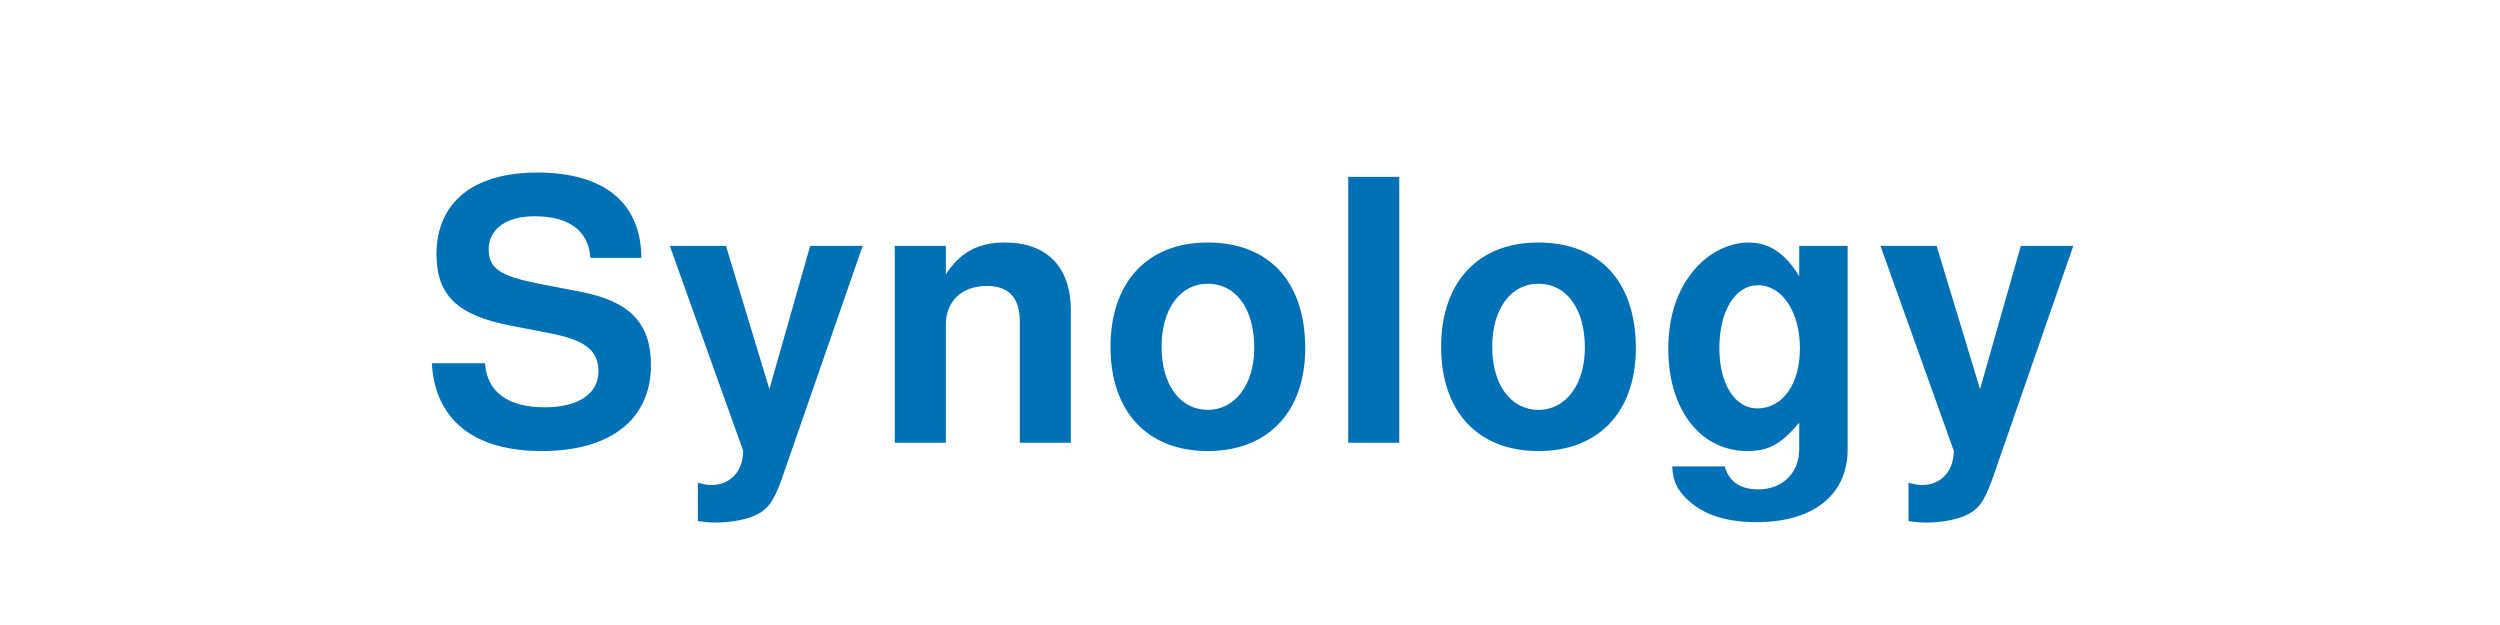
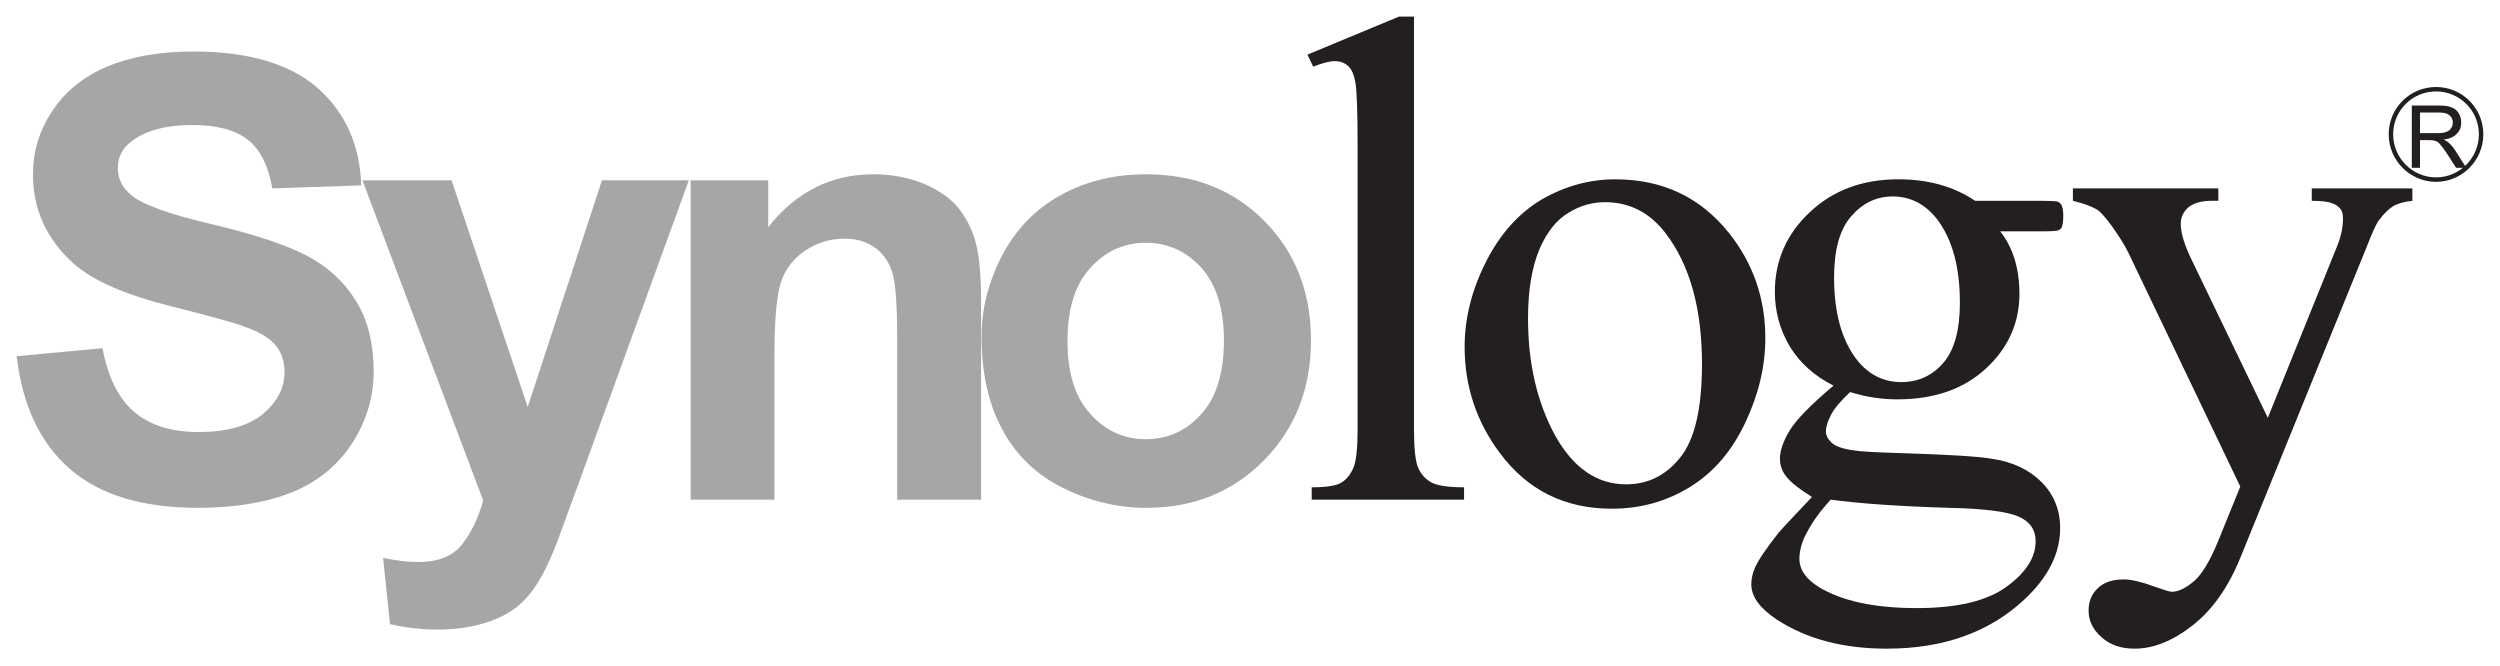
- <svg xmlns="http://www.w3.org/2000/svg" viewBox="0 0 384 96">
-   <text x="192" y="68" text-anchor="middle" font-family="Helvetica, Arial, sans-serif" font-weight="700" font-size="56" letter-spacing="0.5" fill="#0071B6">Synology</text>
+ <svg xmlns="http://www.w3.org/2000/svg" width="300" height="79.84" viewBox="0 0 300 79.84" version="1.1">
+   <g transform="translate(-311.0469,-470.3965)">
+     <g transform="matrix(2.986132,0,0,-2.986132,195.2811,2130.626)">
+       <g transform="translate(39.4376,541.665)">
+         <path style="fill:#a7a5a6;fill-opacity:1;fill-rule:nonzero;stroke:none" d="m 0,0 3.45,0.323 c 0.213,-1.158 0.635,-2.012 1.27,-2.558 0.638,-0.542 1.5,-0.812 2.583,-0.812 1.144,0 2.008,0.245 2.595,0.726 0.58,0.492 0.867,1.053 0.867,1.695 0,0.417 -0.123,0.78 -0.364,1.072 C 10.156,0.733 9.73,0.993 9.124,1.199 8.705,1.359 7.757,1.614 6.28,1.989 4.375,2.458 3.037,3.045 2.276,3.734 1.196,4.714 0.654,5.908 0.654,7.306 c 0,0.9 0.249,1.751 0.765,2.527 0.506,0.788 1.244,1.387 2.205,1.803 0.958,0.4 2.105,0.609 3.472,0.609 2.209,0 3.872,-0.489 4.994,-1.461 1.119,-0.99 1.702,-2.289 1.757,-3.919 L 10.275,6.745 C 10.117,7.635 9.801,8.291 9.295,8.693 8.799,9.092 8.048,9.292 7.054,9.292 6.023,9.292 5.213,9.08 4.633,8.648 4.253,8.37 4.066,8.013 4.066,7.557 4.066,7.132 4.24,6.782 4.594,6.483 5.039,6.097 6.132,5.704 7.86,5.3 9.592,4.888 10.868,4.462 11.694,4.021 12.522,3.58 13.173,2.979 13.641,2.212 c 0.464,-0.748 0.706,-1.704 0.706,-2.827 0,-1.012 -0.284,-1.97 -0.845,-2.851 -0.561,-0.881 -1.357,-1.547 -2.382,-1.98 -1.029,-0.421 -2.308,-0.646 -3.84,-0.646 -2.231,0 -3.949,0.521 -5.143,1.564 C 0.945,-3.491 0.232,-1.98 0,0" />
+       </g>
+       <g transform="translate(53.3329,548.733)">
+         <path style="fill:#a7a5a6;fill-opacity:1;fill-rule:nonzero;stroke:none" d="M 0,0 3.582,0 6.642,-9.109 9.624,0 13.115,0 8.628,-12.336 7.806,-14.587 c -0.297,-0.751 -0.577,-1.32 -0.845,-1.714 -0.268,-0.402 -0.577,-0.726 -0.925,-0.967 -0.355,-0.239 -0.784,-0.432 -1.284,-0.569 -0.512,-0.139 -1.086,-0.216 -1.728,-0.216 -0.647,0 -1.286,0.077 -1.915,0.216 l -0.28,2.665 c 0.525,-0.111 1.002,-0.166 1.425,-0.166 0.78,0 1.361,0.23 1.734,0.689 0.377,0.472 0.665,1.068 0.864,1.782 L 0,0 z" />
+       </g>
+       <g transform="translate(78.1938,535.901)">
+         <path style="fill:#a7a5a6;fill-opacity:1;fill-rule:nonzero;stroke:none" d="m 0,0 -3.373,0 0,6.532 c 0,1.376 -0.07,2.263 -0.219,2.673 -0.148,0.405 -0.377,0.721 -0.709,0.947 -0.326,0.223 -0.726,0.336 -1.183,0.336 -0.593,0 -1.119,-0.164 -1.593,-0.487 C -7.551,9.682 -7.87,9.259 -8.044,8.737 -8.215,8.201 -8.305,7.228 -8.305,5.791 l 0,-5.791 -3.366,0 0,12.832 3.118,0 0,-1.879 c 1.122,1.421 2.53,2.123 4.229,2.123 0.755,0 1.438,-0.138 2.061,-0.396 0.622,-0.278 1.096,-0.612 1.408,-1.035 0.317,-0.419 0.539,-0.893 0.665,-1.418 C -0.065,9.704 0,8.936 0,7.951 L 0,0 z" />
+       </g>
+       <g transform="translate(81.6659,542.281)">
+         <path style="fill:#a7a5a6;fill-opacity:1;fill-rule:nonzero;stroke:none" d="M 0,0 C 0,-1.281 0.3,-2.26 0.909,-2.924 1.516,-3.609 2.26,-3.95 3.15,-3.95 c 0.89,0 1.635,0.341 2.241,1.026 0.596,0.664 0.896,1.654 0.896,2.94 0,1.268 -0.3,2.237 -0.896,2.908 C 4.785,3.595 4.04,3.943 3.15,3.943 2.26,3.943 1.516,3.595 0.909,2.924 0.3,2.253 0,1.273 0,0 m -3.453,0.171 c 0,1.138 0.281,2.218 0.835,3.279 0.554,1.051 1.341,1.857 2.36,2.417 1.019,0.557 2.157,0.828 3.411,0.828 1.944,0 3.531,-0.628 4.768,-1.888 1.241,-1.261 1.864,-2.854 1.864,-4.775 0,-1.941 -0.628,-3.543 -1.88,-4.822 -1.25,-1.272 -2.83,-1.919 -4.729,-1.919 -1.174,0 -2.293,0.271 -3.363,0.802 -1.067,0.532 -1.877,1.31 -2.431,2.341 -0.554,1.02 -0.835,2.267 -0.835,3.737" />
+       </g>
+       <g transform="translate(95.59,555.312)">
+         <path style="fill:#231f20;fill-opacity:1;fill-rule:nonzero;stroke:none" d="m 0,0 0,-16.567 c 0,-0.79 0.058,-1.313 0.169,-1.563 0.116,-0.262 0.289,-0.455 0.524,-0.586 0.239,-0.131 0.681,-0.199 1.319,-0.199 l 0,-0.496 -6.122,0 0,0.496 c 0.574,0 0.964,0.059 1.184,0.184 0.202,0.123 0.366,0.31 0.485,0.587 0.12,0.271 0.175,0.796 0.175,1.577 l 0,11.305 c 0,1.423 -0.029,2.293 -0.09,2.622 -0.058,0.326 -0.162,0.544 -0.297,0.66 -0.139,0.123 -0.312,0.191 -0.523,0.191 -0.228,0 -0.522,-0.084 -0.873,-0.223 L -4.282,-1.527 -0.605,0 0,0 z" />
+       </g>
+       <g transform="translate(103.261,547.855)">
+         <path style="fill:#231f20;fill-opacity:1;fill-rule:nonzero;stroke:none" d="m 0,0 c -0.484,0 -0.967,-0.125 -1.454,-0.419 -0.487,-0.289 -0.883,-0.783 -1.184,-1.493 -0.299,-0.724 -0.45,-1.64 -0.45,-2.764 0,-1.817 0.367,-3.366 1.085,-4.693 0.726,-1.304 1.677,-1.969 2.857,-1.969 0.89,0 1.615,0.372 2.183,1.09 0.577,0.724 0.865,1.969 0.865,3.742 0,2.216 -0.478,3.947 -1.433,5.22 C 1.822,-0.421 0.999,0 0,0 m 0.419,0.919 c 1.899,0 3.418,-0.719 4.568,-2.157 0.974,-1.225 1.461,-2.633 1.461,-4.223 0,-1.122 -0.264,-2.254 -0.803,-3.394 -0.539,-1.144 -1.277,-2.009 -2.225,-2.589 -0.944,-0.583 -1.989,-0.874 -3.146,-0.874 -1.892,0 -3.392,0.751 -4.501,2.246 -0.938,1.26 -1.409,2.68 -1.409,4.257 0,1.148 0.284,2.279 0.851,3.405 0.575,1.14 1.322,1.969 2.254,2.524 0.929,0.532 1.912,0.805 2.95,0.805" />
+       </g>
+       <g transform="translate(114.826,548.085)">
+         <path style="fill:#231f20;fill-opacity:1;fill-rule:nonzero;stroke:none" d="m 0,0 c -0.671,0 -1.225,-0.28 -1.681,-0.813 -0.45,-0.532 -0.673,-1.331 -0.673,-2.437 0,-1.424 0.306,-2.528 0.919,-3.318 0.473,-0.594 1.064,-0.891 1.783,-0.891 0.686,0 1.254,0.263 1.692,0.777 0.442,0.515 0.661,1.317 0.661,2.413 0,1.442 -0.306,2.56 -0.928,3.37 C 1.305,-0.31 0.718,0 0,0 m -2.489,-12.184 c -0.416,-0.45 -0.726,-0.883 -0.942,-1.29 -0.216,-0.38 -0.316,-0.753 -0.316,-1.078 0,-0.447 0.258,-0.82 0.784,-1.146 0.909,-0.555 2.221,-0.844 3.934,-0.844 1.63,0 2.829,0.289 3.61,0.863 0.78,0.568 1.164,1.176 1.164,1.825 0,0.461 -0.232,0.796 -0.697,0.996 -0.474,0.201 -1.408,0.317 -2.815,0.346 -2.046,0.061 -3.624,0.18 -4.722,0.328 m 0.112,4.581 c -0.76,0.387 -1.338,0.896 -1.75,1.563 -0.403,0.675 -0.607,1.407 -0.607,2.21 0,1.238 0.459,2.306 1.387,3.182 0.932,0.889 2.125,1.338 3.576,1.338 1.185,0 2.214,-0.28 3.084,-0.864 l 2.642,0 c 0.393,0 0.618,-0.013 0.686,-0.035 C 6.7,-0.239 6.74,-0.28 6.773,-0.325 6.825,-0.41 6.856,-0.555 6.856,-0.761 6.856,-0.999 6.831,-1.174 6.786,-1.257 6.758,-1.303 6.712,-1.345 6.641,-1.363 6.573,-1.39 6.348,-1.402 5.951,-1.402 l -1.628,0 c 0.516,-0.657 0.771,-1.497 0.771,-2.519 0,-1.16 -0.451,-2.162 -1.336,-2.985 -0.89,-0.829 -2.082,-1.248 -3.571,-1.248 -0.619,0 -1.249,0.091 -1.896,0.294 -0.38,-0.358 -0.639,-0.656 -0.767,-0.915 -0.139,-0.266 -0.207,-0.482 -0.207,-0.657 0,-0.167 0.074,-0.31 0.229,-0.463 0.145,-0.141 0.442,-0.248 0.877,-0.307 0.248,-0.047 0.89,-0.082 1.902,-0.111 1.866,-0.059 3.079,-0.13 3.627,-0.223 0.845,-0.117 1.522,-0.435 2.025,-0.936 0.503,-0.505 0.754,-1.122 0.754,-1.859 0,-1.013 -0.483,-1.978 -1.443,-2.87 -1.407,-1.313 -3.251,-1.971 -5.524,-1.971 -1.747,0 -3.224,0.385 -4.429,1.175 -0.681,0.455 -1.016,0.922 -1.016,1.416 0,0.209 0.049,0.432 0.142,0.65 0.151,0.342 0.464,0.79 0.934,1.391 0.062,0.086 0.52,0.573 1.361,1.465 -0.468,0.294 -0.802,0.542 -0.992,0.772 -0.195,0.223 -0.294,0.48 -0.294,0.759 0,0.324 0.125,0.695 0.38,1.12 0.258,0.435 0.851,1.047 1.773,1.821" />
+       </g>
+       <g transform="translate(122.069,548.41)">
+         <path style="fill:#231f20;fill-opacity:1;fill-rule:nonzero;stroke:none" d="m 0,0 5.845,0 0,-0.5 -0.283,0 c -0.413,0 -0.719,-0.096 -0.925,-0.265 -0.204,-0.183 -0.303,-0.403 -0.303,-0.66 0,-0.362 0.145,-0.849 0.451,-1.474 l 3.047,-6.322 2.789,6.907 c 0.154,0.38 0.232,0.744 0.232,1.121 0,0.162 -0.039,0.281 -0.096,0.361 -0.075,0.097 -0.188,0.183 -0.343,0.236 C 10.262,-0.535 9.986,-0.5 9.599,-0.5 l 0,0.5 4.043,0 0,-0.5 c -0.336,-0.035 -0.596,-0.112 -0.777,-0.219 -0.185,-0.113 -0.384,-0.312 -0.6,-0.605 -0.084,-0.132 -0.246,-0.475 -0.468,-1.049 l -5.064,-12.46 c -0.494,-1.215 -1.139,-2.123 -1.941,-2.742 -0.8,-0.624 -1.571,-0.922 -2.312,-0.922 -0.539,0 -0.98,0.144 -1.332,0.462 -0.345,0.305 -0.518,0.658 -0.518,1.063 0,0.378 0.124,0.673 0.376,0.91 0.251,0.241 0.603,0.348 1.039,0.348 0.303,0 0.719,-0.098 1.238,-0.291 0.364,-0.125 0.596,-0.205 0.69,-0.205 0.274,0 0.567,0.148 0.896,0.428 0.322,0.278 0.648,0.822 0.974,1.623 l 0.883,2.176 -4.498,9.4 C 2.091,-2.298 1.871,-1.95 1.574,-1.528 1.345,-1.213 1.158,-0.997 1.013,-0.88 0.803,-0.744 0.464,-0.612 0,-0.5 L 0,0 z" />
+       </g>
+       <g transform="translate(136.017,550.631)">
+         <path style="fill:#231f20;fill-opacity:1;fill-rule:nonzero;stroke:none" d="M 0,0 0.705,0 C 0.854,0 0.974,0.009 1.057,0.052 1.144,0.07 1.206,0.132 1.25,0.197 1.299,0.269 1.319,0.346 1.319,0.426 1.319,0.539 1.277,0.635 1.189,0.713 1.106,0.788 0.97,0.826 0.79,0.826 L 0,0.826 0,0 z m -0.329,-1.393 0,2.502 1.099,0 c 0.223,0 0.39,-0.028 0.51,-0.08 C 1.4,0.988 1.482,0.91 1.554,0.803 1.625,0.681 1.656,0.555 1.656,0.426 1.656,0.242 1.602,0.093 1.482,-0.023 1.373,-0.148 1.196,-0.229 0.957,-0.261 1.048,-0.303 1.112,-0.348 1.154,-0.384 1.25,-0.471 1.341,-0.58 1.425,-0.709 l 0.435,-0.684 -0.41,0 -0.332,0.517 C 1.022,-0.735 0.941,-0.612 0.879,-0.535 0.812,-0.45 0.764,-0.4 0.712,-0.357 0.666,-0.328 0.616,-0.316 0.564,-0.3 0.526,-0.289 0.461,-0.283 0.376,-0.283 l -0.376,0 0,-1.11 -0.329,0 z" />
+       </g>
+       <g transform="translate(138.473,550.583)">
+         <path style="fill:none;stroke:#231f20;stroke-width:0.179;stroke-linecap:butt;stroke-linejoin:miter;stroke-miterlimit:4;stroke-opacity:1;stroke-dasharray:none" d="m 0,0 c 0,-0.999 -0.813,-1.821 -1.809,-1.821 -1.003,0 -1.815,0.822 -1.815,1.821 0,1.006 0.812,1.812 1.815,1.812 C -0.813,1.812 0,1.006 0,0 z" />
+       </g>
+     </g>
+   </g>
</svg>
